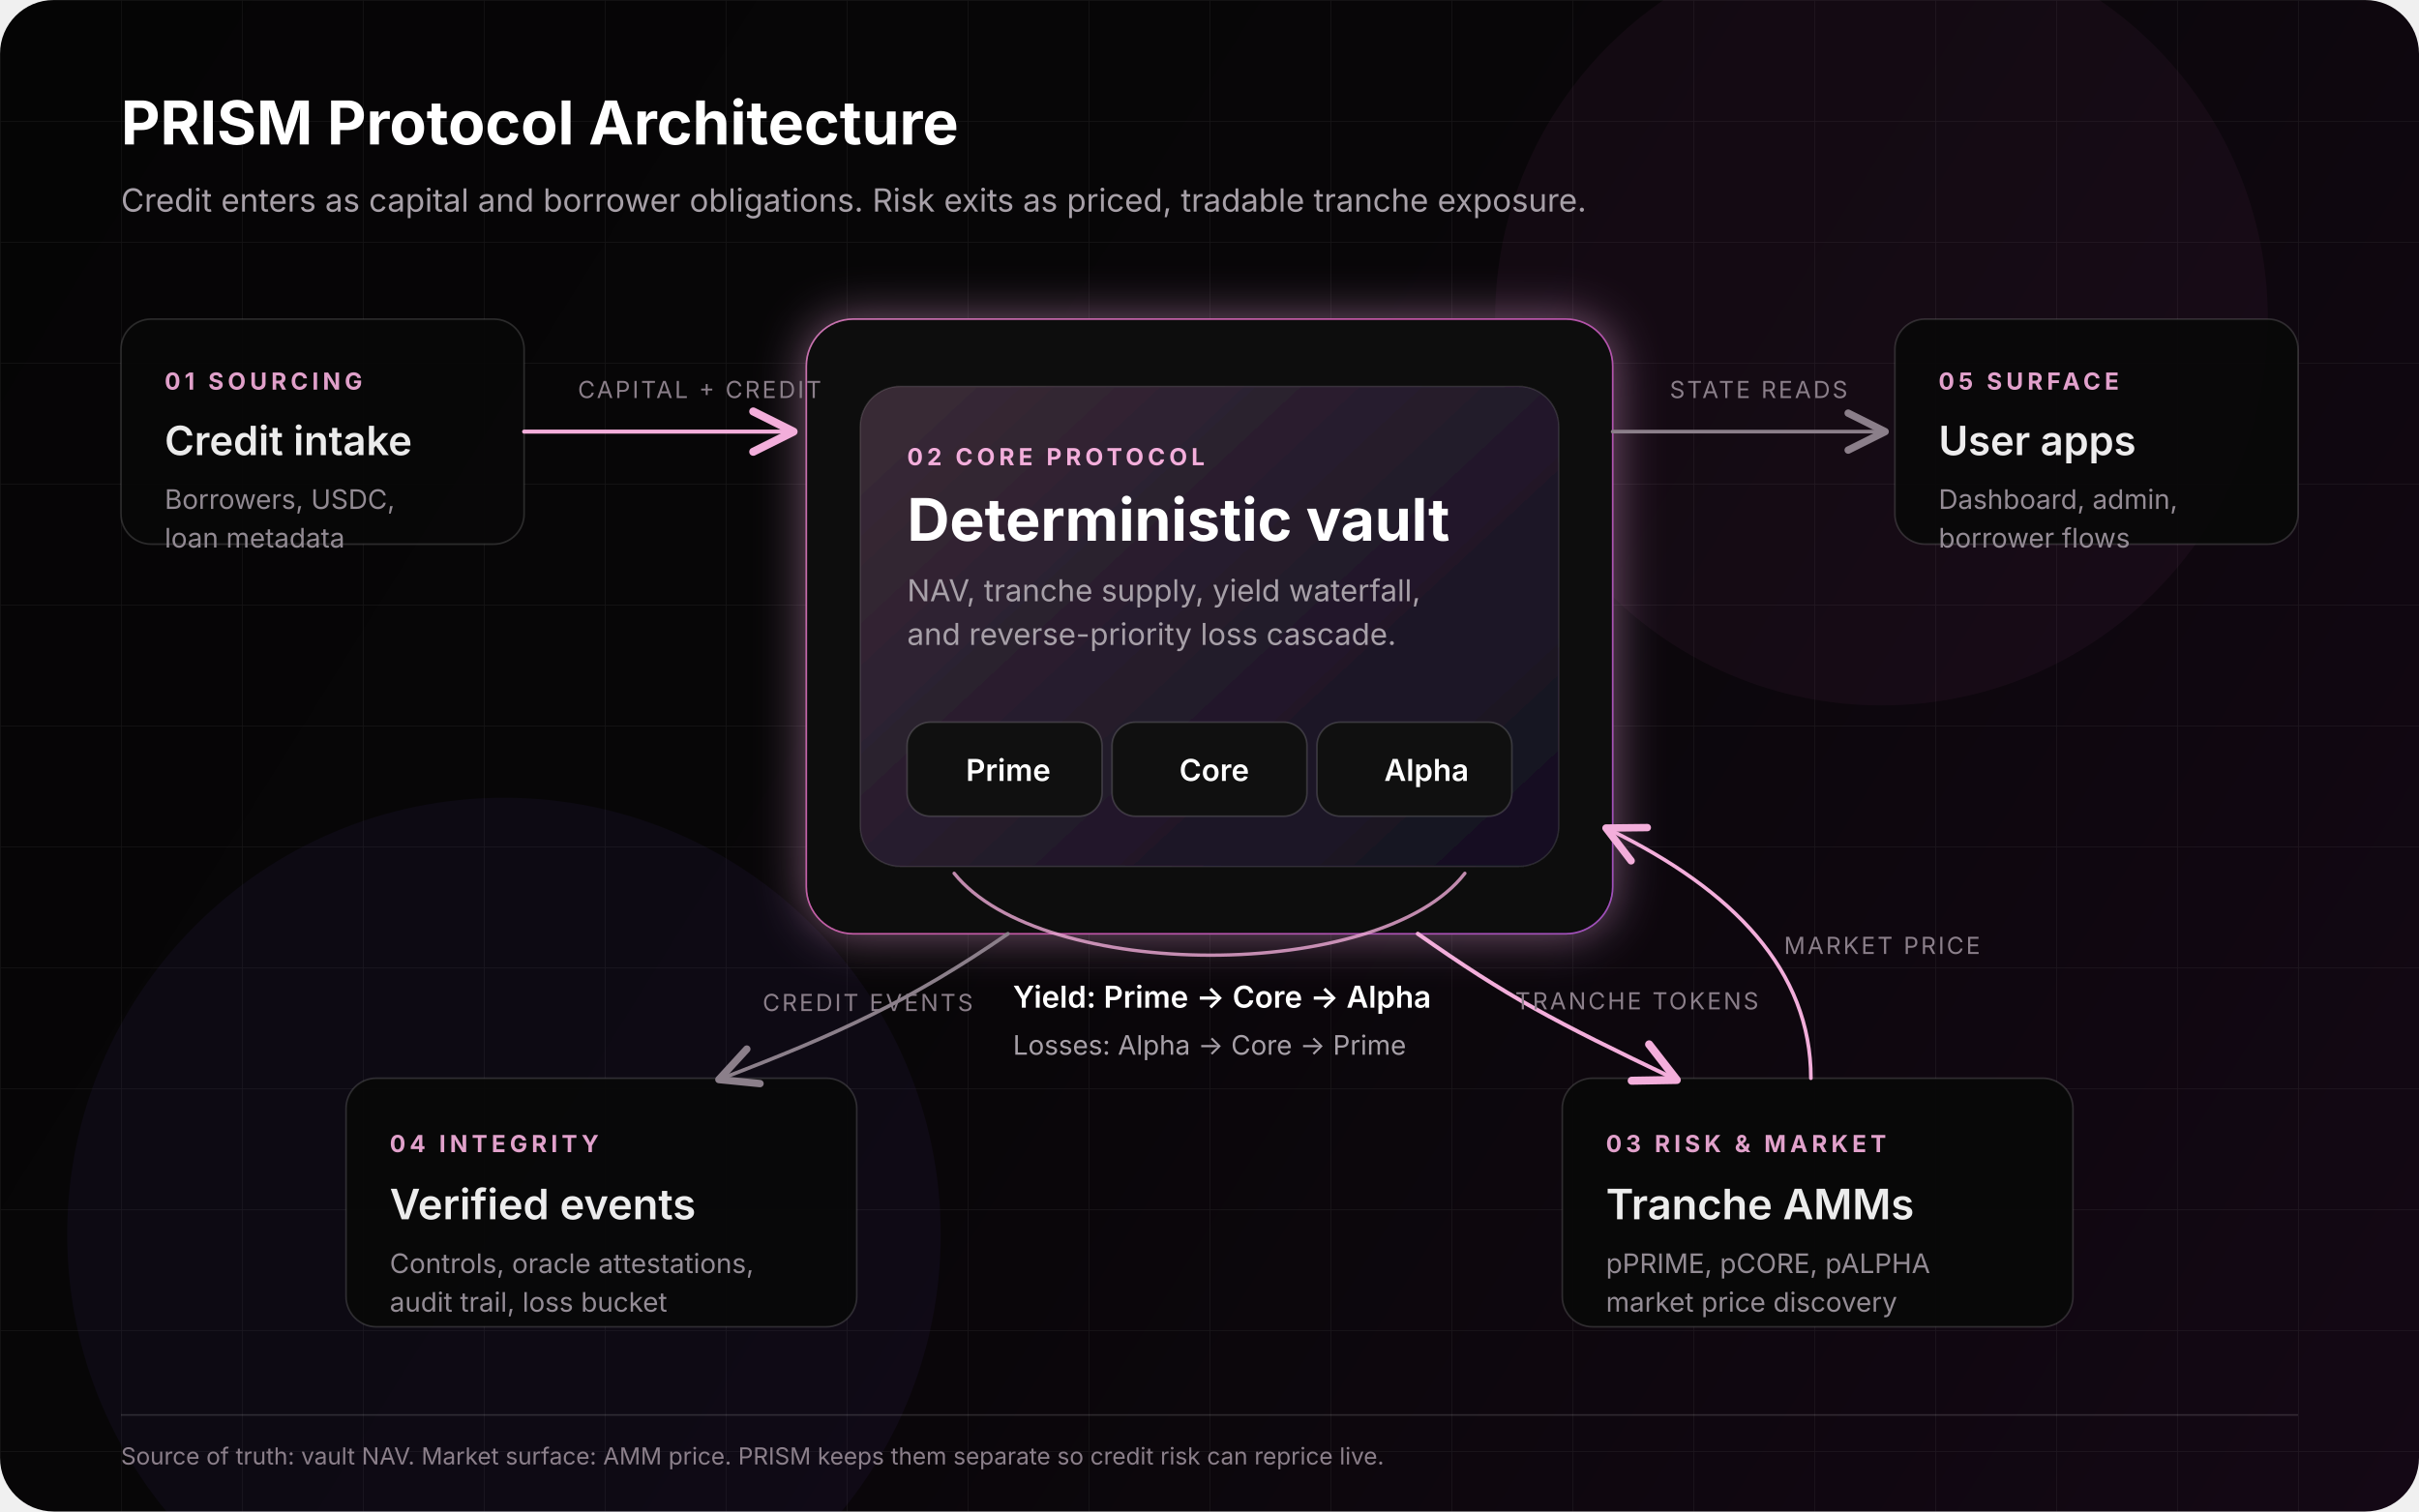
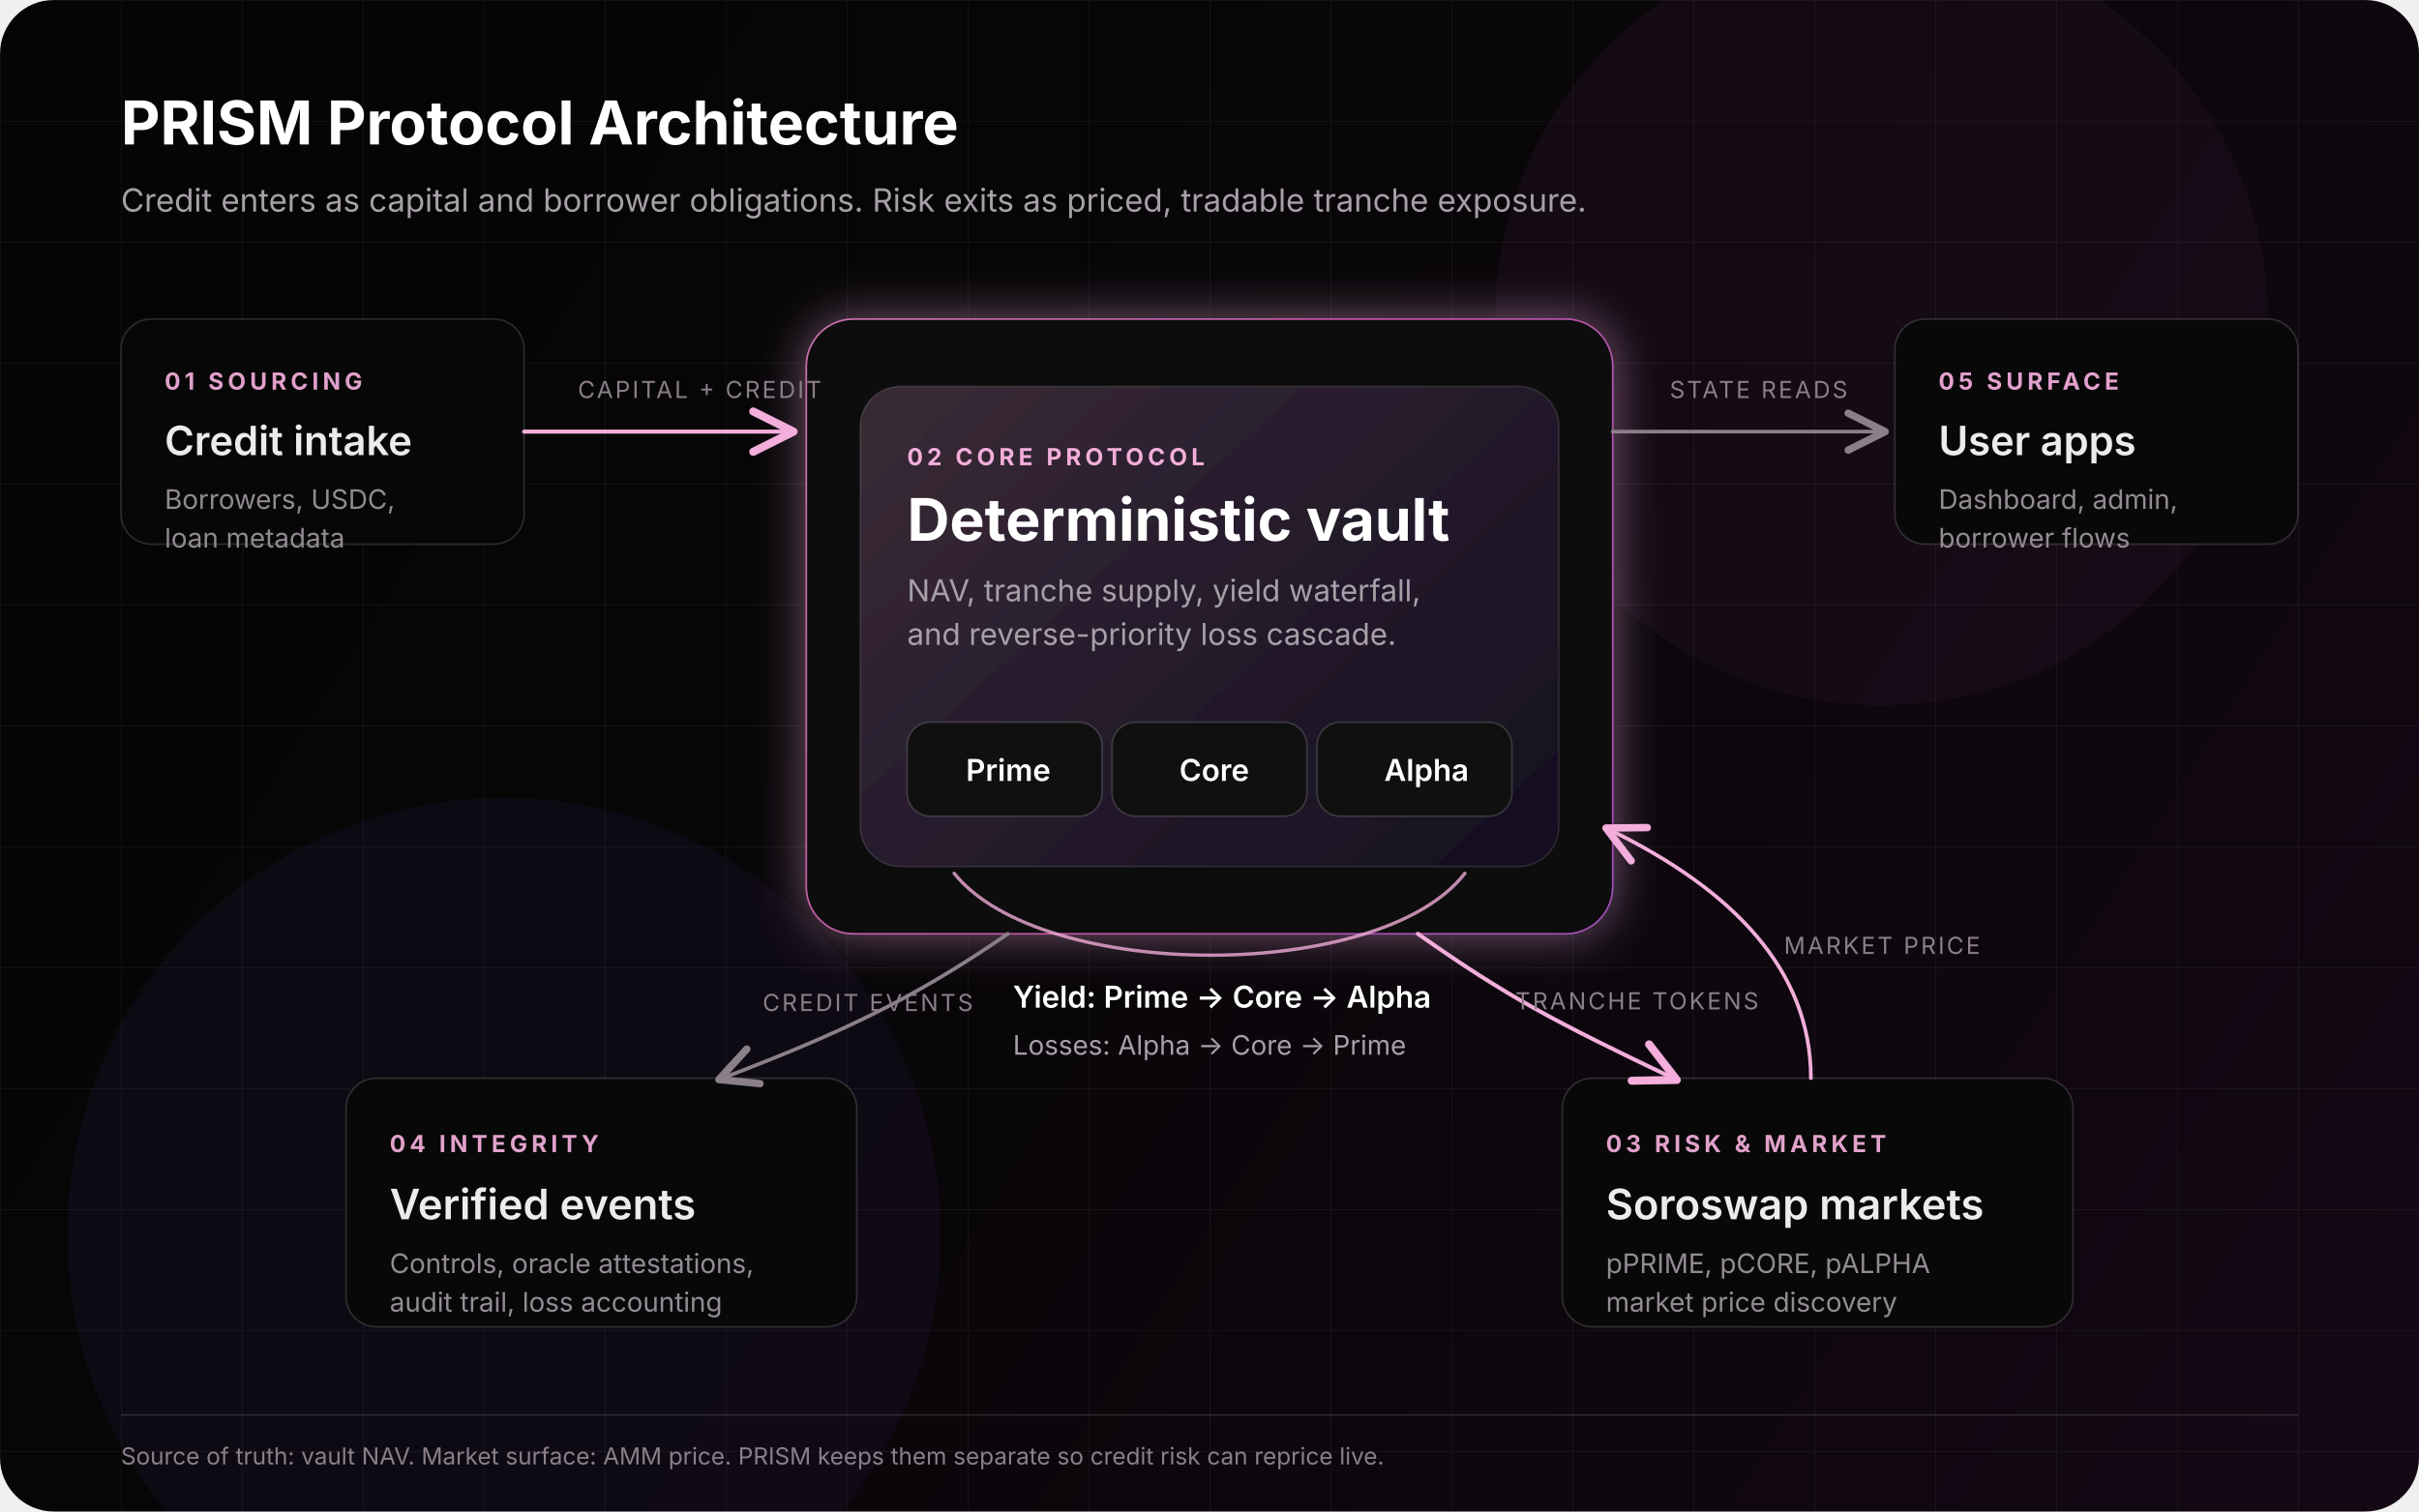
<svg xmlns="http://www.w3.org/2000/svg" width="1440" height="900" viewBox="0 0 1440 900" fill="none" role="img" aria-labelledby="title desc">
  <defs>
    <linearGradient id="bg" x1="0" y1="0" x2="1440" y2="900" gradientUnits="userSpaceOnUse">
      <stop stop-color="#050505" />
      <stop offset="0.45" stop-color="#080608" />
      <stop offset="1" stop-color="#140815" />
    </linearGradient>
    <linearGradient id="pink" x1="120" y1="80" x2="1300" y2="810" gradientUnits="userSpaceOnUse">
      <stop stop-color="#F3AEDB" />
      <stop offset="0.48" stop-color="#DB5FB9" />
      <stop offset="1" stop-color="#7C4DFF" />
    </linearGradient>
    <linearGradient id="coreGlow" x1="520" y1="220" x2="920" y2="650" gradientUnits="userSpaceOnUse">
      <stop stop-color="#F3AEDB" stop-opacity="0.22" />
      <stop offset="1" stop-color="#7C4DFF" stop-opacity="0.08" />
    </linearGradient>
    <filter id="glow" x="-40%" y="-40%" width="180%" height="180%">
      <feGaussianBlur stdDeviation="14" result="blur" />
      <feColorMatrix in="blur" type="matrix" values="1 0 0 0 0.95 0 1 0 0 0.45 0 0 1 0 0.83 0 0 0 0.45 0" />
      <feBlend in="SourceGraphic" />
    </filter>
    <pattern id="grid" width="72" height="72" patternUnits="userSpaceOnUse">
      <path d="M 72 0 L 0 0 0 72" stroke="#FFFFFF" stroke-opacity="0.055" stroke-width="1" />
    </pattern>
    <marker id="arrow" markerWidth="14" markerHeight="14" refX="11" refY="7" orient="auto" markerUnits="strokeWidth">
      <path d="M 2 2 L 12 7 L 2 12" stroke="#F3AEDB" stroke-width="2" stroke-linecap="round" stroke-linejoin="round" />
    </marker>
    <marker id="arrowDim" markerWidth="14" markerHeight="14" refX="11" refY="7" orient="auto" markerUnits="strokeWidth">
      <path d="M 2 2 L 12 7 L 2 12" stroke="#8B7F8A" stroke-width="2" stroke-linecap="round" stroke-linejoin="round" />
    </marker>
  </defs>
  <rect width="1440" height="900" rx="32" fill="url(#bg)" />
  <rect width="1440" height="900" rx="32" fill="url(#grid)" />
  <circle cx="1120" cy="190" r="230" fill="#DB5FB9" opacity="0.05" />
  <circle cx="300" cy="735" r="260" fill="#7C4DFF" opacity="0.05" />
  <text x="72" y="86" fill="#FFFFFF" font-family="Inter, Arial, sans-serif" font-size="36" font-weight="650">PRISM Protocol Architecture</text>
  <text x="72" y="126" fill="#A7A0A8" font-family="Inter, Arial, sans-serif" font-size="19">Credit enters as capital and borrower obligations. Risk exits as priced, tradable tranche exposure.</text>
  <g opacity="0.92">
    <rect x="72" y="190" width="240" height="134" rx="18" fill="#080808" stroke="#FFFFFF" stroke-opacity="0.16" />
    <text x="98" y="232" fill="#F3AEDB" font-family="Inter, Arial, sans-serif" font-size="14" font-weight="700" letter-spacing="2.4">01 SOURCING</text>
    <text x="98" y="271" fill="#FFFFFF" font-family="Inter, Arial, sans-serif" font-size="24" font-weight="620">Credit intake</text>
    <text x="98" y="303" fill="#9E969F" font-family="Inter, Arial, sans-serif" font-size="16">Borrowers, USDC,</text>
    <text x="98" y="326" fill="#9E969F" font-family="Inter, Arial, sans-serif" font-size="16">loan metadata</text>
  </g>
  <g opacity="0.92">
    <rect x="1128" y="190" width="240" height="134" rx="18" fill="#080808" stroke="#FFFFFF" stroke-opacity="0.16" />
    <text x="1154" y="232" fill="#F3AEDB" font-family="Inter, Arial, sans-serif" font-size="14" font-weight="700" letter-spacing="2.4">05 SURFACE</text>
    <text x="1154" y="271" fill="#FFFFFF" font-family="Inter, Arial, sans-serif" font-size="24" font-weight="620">User apps</text>
    <text x="1154" y="303" fill="#9E969F" font-family="Inter, Arial, sans-serif" font-size="16">Dashboard, admin,</text>
    <text x="1154" y="326" fill="#9E969F" font-family="Inter, Arial, sans-serif" font-size="16">borrower flows</text>
  </g>
  <g filter="url(#glow)">
    <rect x="480" y="190" width="480" height="366" rx="28" fill="#070707" stroke="url(#pink)" stroke-opacity="0.85" />
    <rect x="512" y="230" width="416" height="286" rx="24" fill="url(#coreGlow)" stroke="#FFFFFF" stroke-opacity="0.12" />
  </g>
  <text x="540" y="277" fill="#F3AEDB" font-family="Inter, Arial, sans-serif" font-size="14" font-weight="700" letter-spacing="2.4">02 CORE PROTOCOL</text>
  <text x="540" y="322" fill="#FFFFFF" font-family="Inter, Arial, sans-serif" font-size="35" font-weight="650">Deterministic vault</text>
  <text x="540" y="358" fill="#A7A0A8" font-family="Inter, Arial, sans-serif" font-size="18">NAV, tranche supply, yield waterfall,</text>
  <text x="540" y="384" fill="#A7A0A8" font-family="Inter, Arial, sans-serif" font-size="18">and reverse-priority loss cascade.</text>
  <g>
    <rect x="540" y="430" width="116" height="56" rx="14" fill="#101010" stroke="#FFFFFF" stroke-opacity="0.16" />
    <text x="575" y="465" fill="#FFFFFF" font-family="Inter, Arial, sans-serif" font-size="18" font-weight="620">Prime</text>
    <rect x="662" y="430" width="116" height="56" rx="14" fill="#101010" stroke="#FFFFFF" stroke-opacity="0.16" />
    <text x="702" y="465" fill="#FFFFFF" font-family="Inter, Arial, sans-serif" font-size="18" font-weight="620">Core</text>
    <rect x="784" y="430" width="116" height="56" rx="14" fill="#101010" stroke="#FFFFFF" stroke-opacity="0.16" />
    <text x="824" y="465" fill="#FFFFFF" font-family="Inter, Arial, sans-serif" font-size="18" font-weight="620">Alpha</text>
  </g>
  <g opacity="0.92">
    <rect x="206" y="642" width="304" height="148" rx="18" fill="#080808" stroke="#FFFFFF" stroke-opacity="0.16" />
    <text x="232" y="686" fill="#F3AEDB" font-family="Inter, Arial, sans-serif" font-size="14" font-weight="700" letter-spacing="2.4">04 INTEGRITY</text>
    <text x="232" y="726" fill="#FFFFFF" font-family="Inter, Arial, sans-serif" font-size="25" font-weight="620">Verified events</text>
    <text x="232" y="758" fill="#9E969F" font-family="Inter, Arial, sans-serif" font-size="16">Controls, oracle attestations,</text>
-     <text x="232" y="781" fill="#9E969F" font-family="Inter, Arial, sans-serif" font-size="16">audit trail, loss bucket</text>
+     <text x="232" y="781" fill="#9E969F" font-family="Inter, Arial, sans-serif" font-size="16">audit trail, loss accounting</text>
  </g>
  <g opacity="0.92">
    <rect x="930" y="642" width="304" height="148" rx="18" fill="#080808" stroke="#FFFFFF" stroke-opacity="0.16" />
    <text x="956" y="686" fill="#F3AEDB" font-family="Inter, Arial, sans-serif" font-size="14" font-weight="700" letter-spacing="2.4">03 RISK &amp; MARKET</text>
-     <text x="956" y="726" fill="#FFFFFF" font-family="Inter, Arial, sans-serif" font-size="25" font-weight="620">Tranche AMMs</text>
+     <text x="956" y="726" fill="#FFFFFF" font-family="Inter, Arial, sans-serif" font-size="25" font-weight="620">Soroswap markets</text>
    <text x="956" y="758" fill="#9E969F" font-family="Inter, Arial, sans-serif" font-size="16">pPRIME, pCORE, pALPHA</text>
    <text x="956" y="781" fill="#9E969F" font-family="Inter, Arial, sans-serif" font-size="16">market price discovery</text>
  </g>
  <path d="M312 257 C370 257 404 257 470 257" stroke="#F3AEDB" stroke-width="2.4" stroke-linecap="round" marker-end="url(#arrow)" />
  <text x="344" y="237" fill="#8B7F8A" font-family="Inter, Arial, sans-serif" font-size="14" letter-spacing="1.3">CAPITAL + CREDIT</text>
  <path d="M960 257 C1024 257 1064 257 1120 257" stroke="#8B7F8A" stroke-width="2.2" stroke-linecap="round" marker-end="url(#arrowDim)" />
  <text x="994" y="237" fill="#8B7F8A" font-family="Inter, Arial, sans-serif" font-size="14" letter-spacing="1.3">STATE READS</text>
  <path d="M844 556 C898 594 925 608 996 642" stroke="#F3AEDB" stroke-width="2.4" stroke-linecap="round" marker-end="url(#arrow)" />
  <text x="902" y="601" fill="#8B7F8A" font-family="Inter, Arial, sans-serif" font-size="14" letter-spacing="1.3">TRANCHE TOKENS</text>
  <path d="M600 556 C542 596 498 616 430 642" stroke="#8B7F8A" stroke-width="2.2" stroke-linecap="round" marker-end="url(#arrowDim)" />
  <text x="454" y="602" fill="#8B7F8A" font-family="Inter, Arial, sans-serif" font-size="14" letter-spacing="1.3">CREDIT EVENTS</text>
  <path d="M1078 642 C1078 578 1032 530 958 494" stroke="#F3AEDB" stroke-width="2.2" stroke-linecap="round" marker-end="url(#arrow)" />
  <text x="1062" y="568" fill="#8B7F8A" font-family="Inter, Arial, sans-serif" font-size="14" letter-spacing="1.3">MARKET PRICE</text>
  <g>
    <path d="M568 520 C620 585 822 585 872 520" stroke="#F3AEDB" stroke-opacity="0.78" stroke-width="2" stroke-linecap="round" />
    <text x="603" y="600" fill="#FFFFFF" font-family="Inter, Arial, sans-serif" font-size="18" font-weight="610">Yield: Prime -&gt; Core -&gt; Alpha</text>
    <text x="603" y="628" fill="#A7A0A8" font-family="Inter, Arial, sans-serif" font-size="16">Losses: Alpha -&gt; Core -&gt; Prime</text>
  </g>
  <rect x="72" y="842" width="1296" height="1" fill="#FFFFFF" opacity="0.13" />
  <text x="72" y="872" fill="#8B7F8A" font-family="Inter, Arial, sans-serif" font-size="14">Source of truth: vault NAV. Market surface: AMM price. PRISM keeps them separate so credit risk can reprice live.</text>
</svg>
